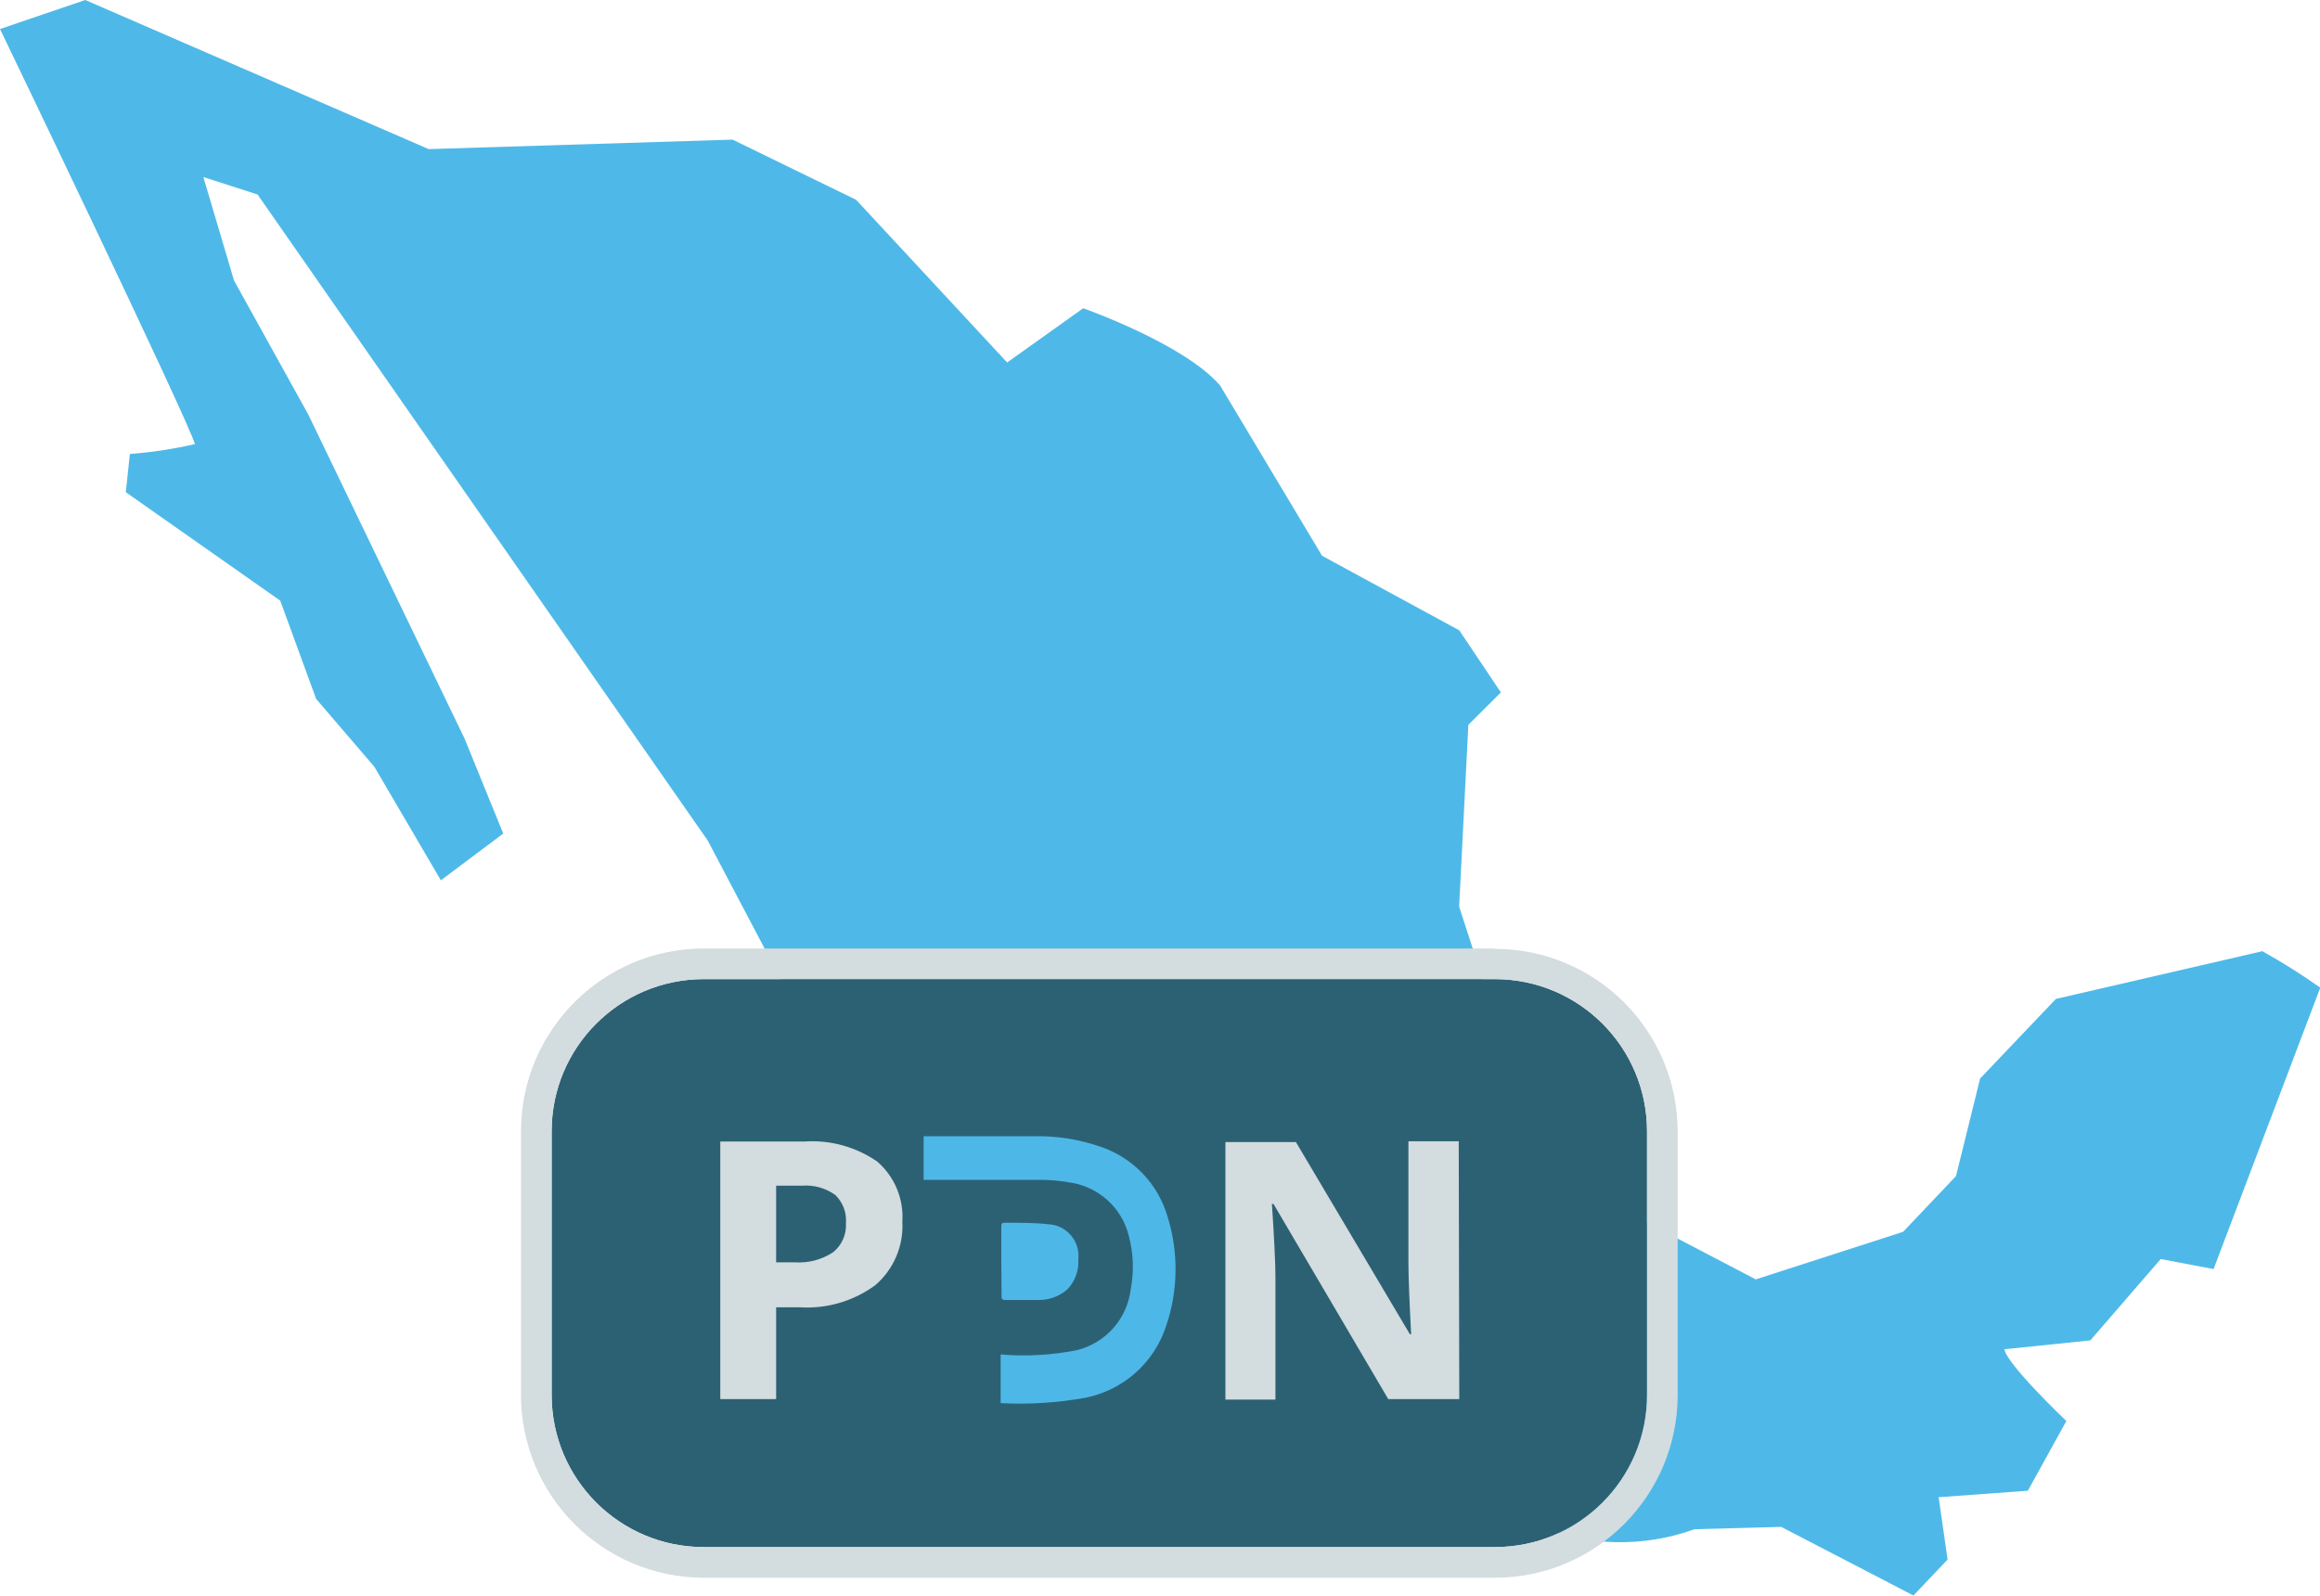
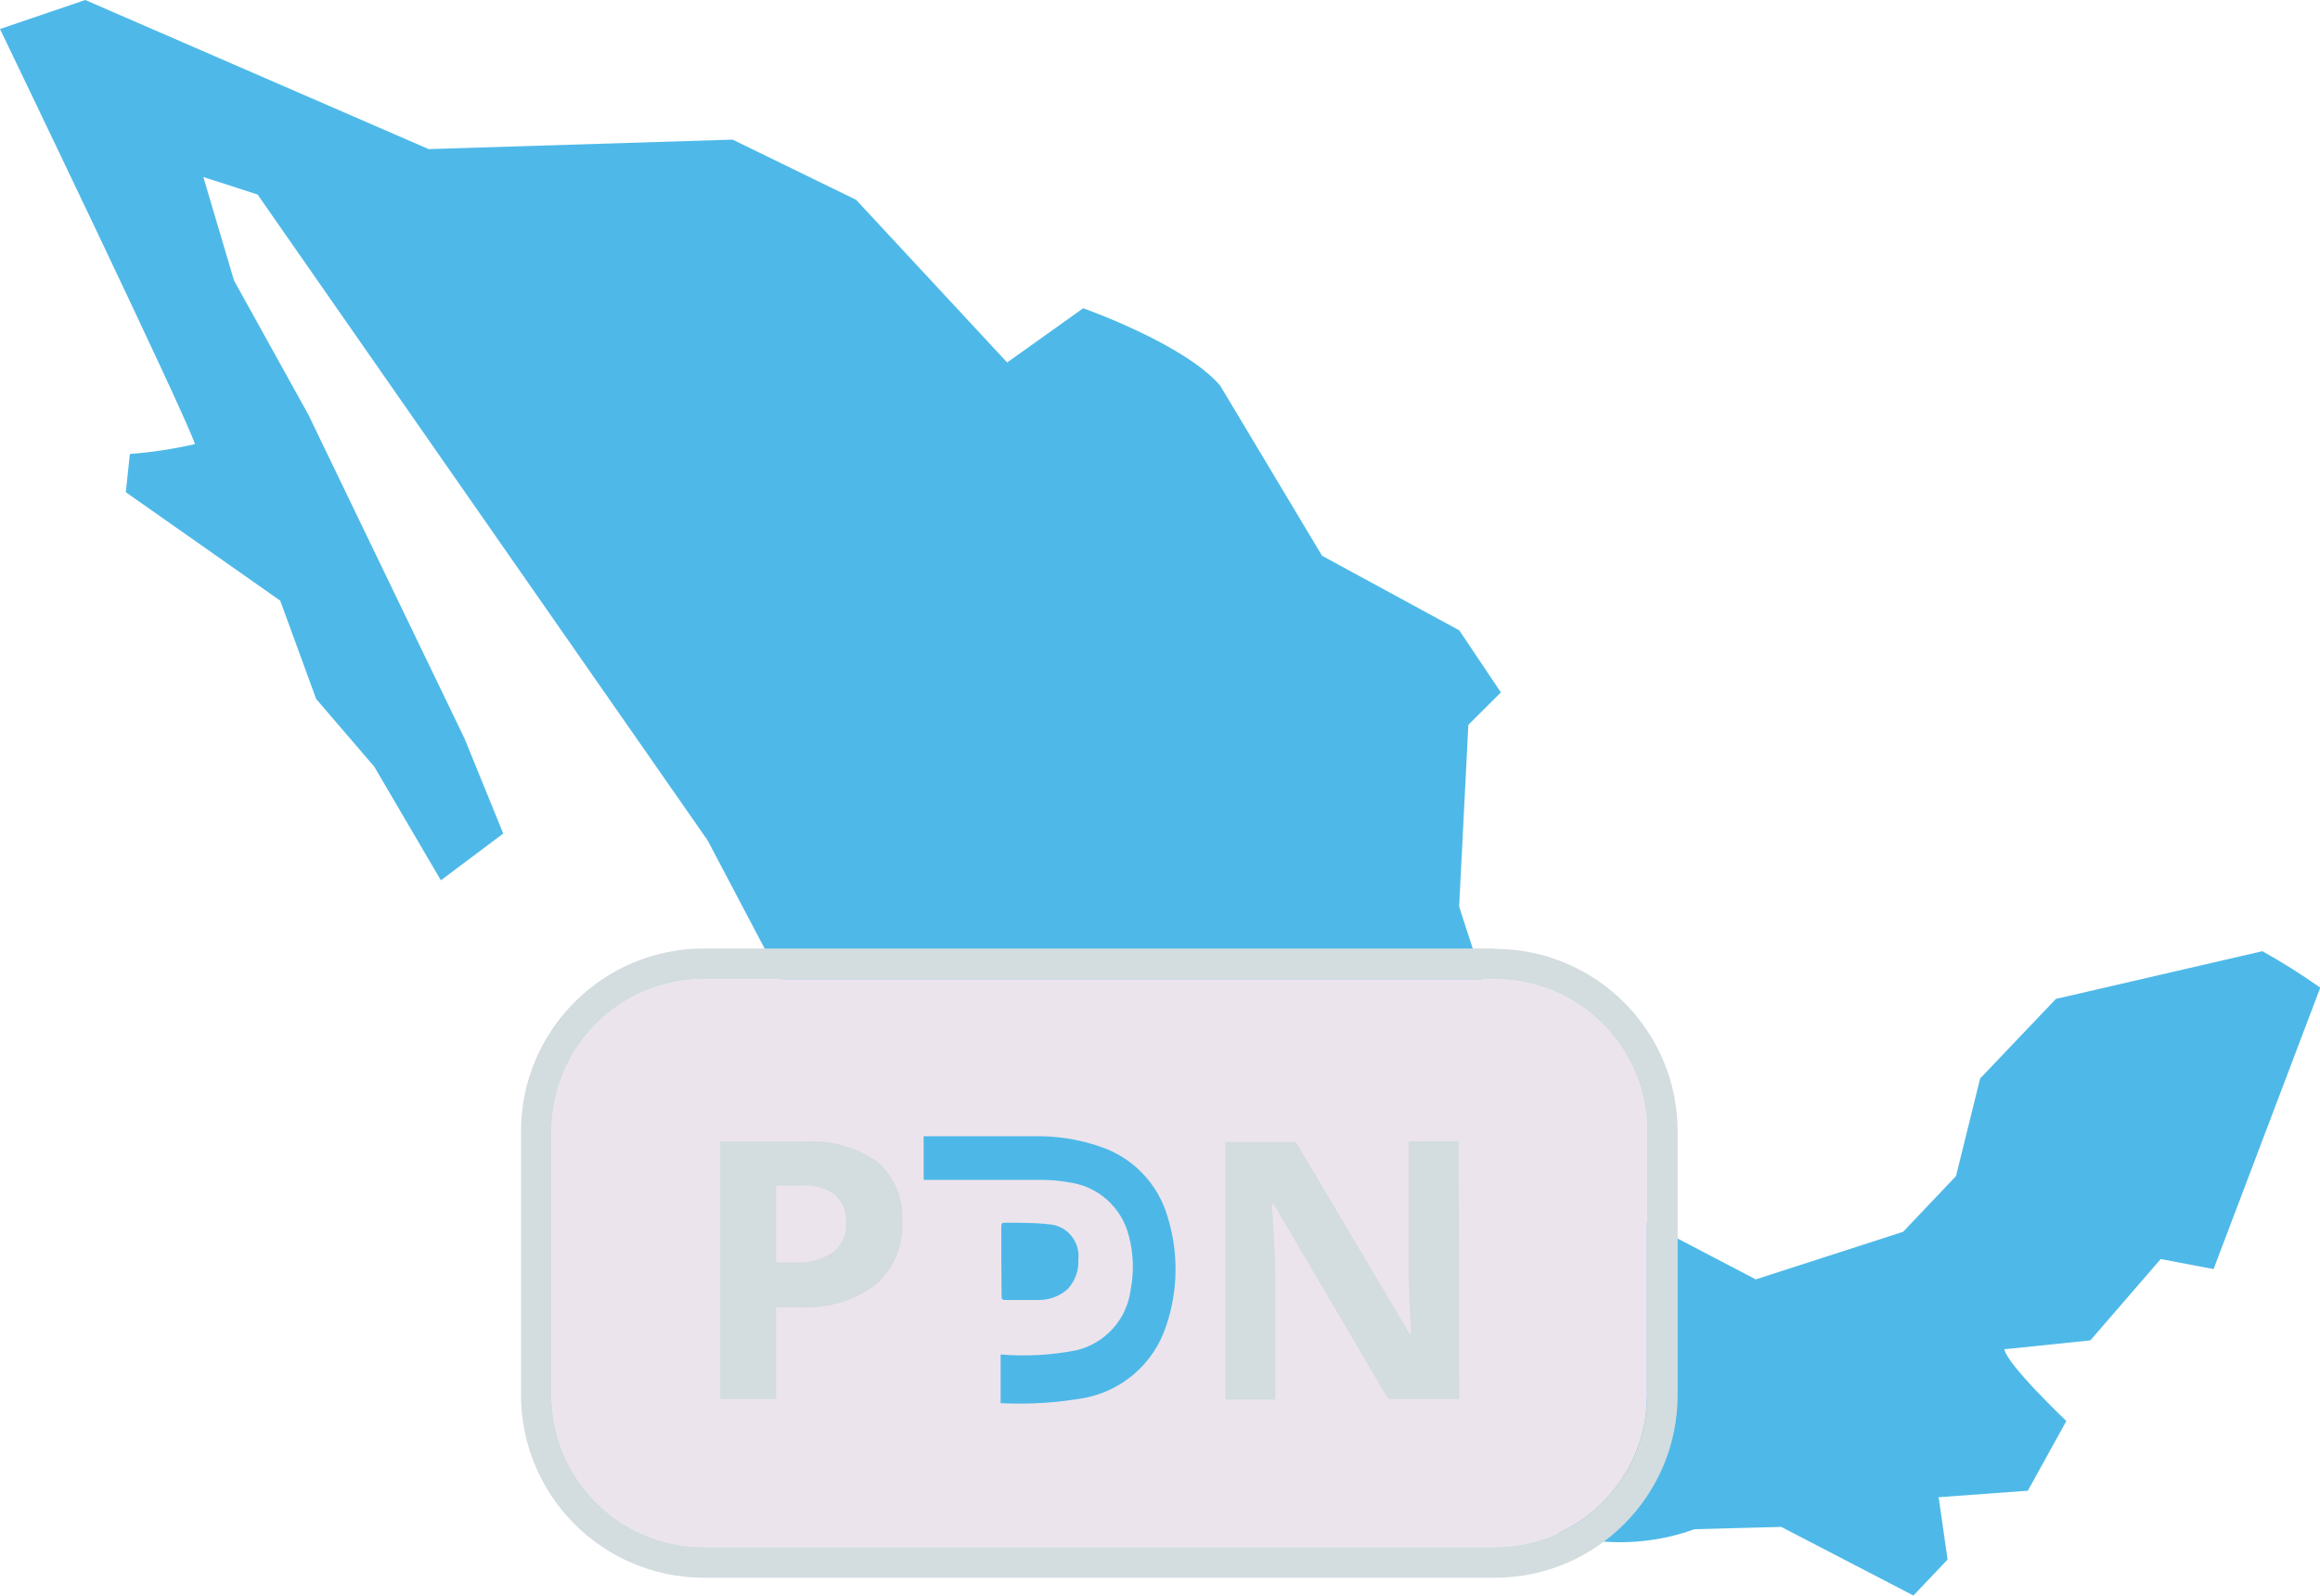
<svg xmlns="http://www.w3.org/2000/svg" viewBox="0 0 171.13 117.71">
  <defs>
-     <style>.cls-1{opacity:0.9;}.cls-2{fill:#3bb1e6;}.cls-3{fill:#155065;}.cls-4{fill:#ced8db;}.cls-5{fill:#3ab0e5;}</style>
+     <style>.cls-1{opacity:0.9;}.cls-2{fill:#3bb1e6;}.cls-3{fill:#eae1ea;}.cls-4{fill:#ced8db;}.cls-5{fill:#3ab0e5;}</style>
  </defs>
  <g id="menu_interconexion" data-name="menu interconexion">
    <g class="cls-1">
      <path class="cls-2" d="M166.88,70.17l-15.23,3.52-5.59,5.87-1.78,7.2-3.9,4.11-10.87,3.51L118.64,88.7,112,80.36l-4.37-13.48.68-13.41,2.4-2.39-3.07-4.58L97.52,41,90,28.44c-2.65-3.08-10.1-5.7-10.1-5.7l-5.61,4-11.14-12-9.11-4.44L31.62,11,6.29,0,0,2.14S13.71,30.62,14.38,32.76a32.34,32.34,0,0,1-4.8.73l-.3,2.82,11.39,8,2.65,7.25,4.29,5,4.91,8.38,4.6-3.45-2.85-7L22.74,30.58l-5.48-9.89L15,13.06l4,1.29L52.2,62l8.43,16L59.4,84.66l27.41,19.73,23.79,8.74,2.9-.07c0-.16,0-.32-.07-.48a16.15,16.15,0,0,0,11.57.23h0l6.39-.17,9.75,5.06,2.52-2.65-.66-4.6,6.58-.48,2.84-5.14s-4.44-4.22-4.57-5.31H148l6.19-.64,5.19-6,3.9.74,7.87-20.76A47.35,47.35,0,0,0,166.88,70.17Z" />
      <rect class="cls-3" x="40.69" y="72.23" width="80.8" height="41.9" rx="11.22" />
      <path class="cls-4" d="M110.27,72.23a11.22,11.22,0,0,1,11.22,11.22V102.9a11.22,11.22,0,0,1-11.22,11.23H51.91A11.22,11.22,0,0,1,40.69,102.9V83.45A11.22,11.22,0,0,1,51.91,72.23h58.36m0-2.26H51.91A13.5,13.5,0,0,0,38.43,83.45V102.9a13.5,13.5,0,0,0,13.48,13.49h58.36a13.49,13.49,0,0,0,13.48-13.49V83.45A13.49,13.49,0,0,0,110.27,70Z" />
      <g id="ico_logo">
        <path class="cls-4" d="M66.56,90.12a5.74,5.74,0,0,1-2,4.69A8.5,8.5,0,0,1,59,96.44H57.25v6.77H53.13v-19h6.21a8.41,8.41,0,0,1,5.38,1.49A5.39,5.39,0,0,1,66.56,90.12Zm-9.31,3h1.36a4.57,4.57,0,0,0,2.84-.74,2.55,2.55,0,0,0,.95-2.14,2.61,2.61,0,0,0-.79-2.09,3.73,3.73,0,0,0-2.48-.68H57.25Z" />
        <path class="cls-4" d="M107.64,103.21H102.4L93.94,88.82h-.12c.17,2.54.26,4.35.26,5.43v9H90.39v-19h5.2L104,98.43h.09c-.13-2.47-.2-4.22-.2-5.24v-9h3.71Z" />
        <path class="cls-5" d="M73.81,103.51V99.92a20.23,20.23,0,0,0,5.59-.31,5.27,5.27,0,0,0,4-4.46,8.86,8.86,0,0,0-.14-4,5.25,5.25,0,0,0-4.43-3.93,11.41,11.41,0,0,0-2-.18c-2.79,0-5.57,0-8.36,0h-.34V83.82h8.2a14,14,0,0,1,4.8.76,7.71,7.71,0,0,1,5,5.2A13,13,0,0,1,86,97.87a7.89,7.89,0,0,1-5.92,5.24A27.3,27.3,0,0,1,73.81,103.51Z" />
        <path class="cls-5" d="M73.86,93.05c0-.86,0-1.71,0-2.57,0-.22.06-.29.29-.28.89,0,2.25,0,3.14.11a2.34,2.34,0,0,1,2.25,2.6,2.93,2.93,0,0,1-.81,2.21,3.2,3.2,0,0,1-2,.78c-.71,0-1.89,0-2.6,0-.21,0-.25-.09-.25-.27C73.87,94.78,73.86,93.92,73.86,93.05Z" />
      </g>
    </g>
  </g>
</svg>
